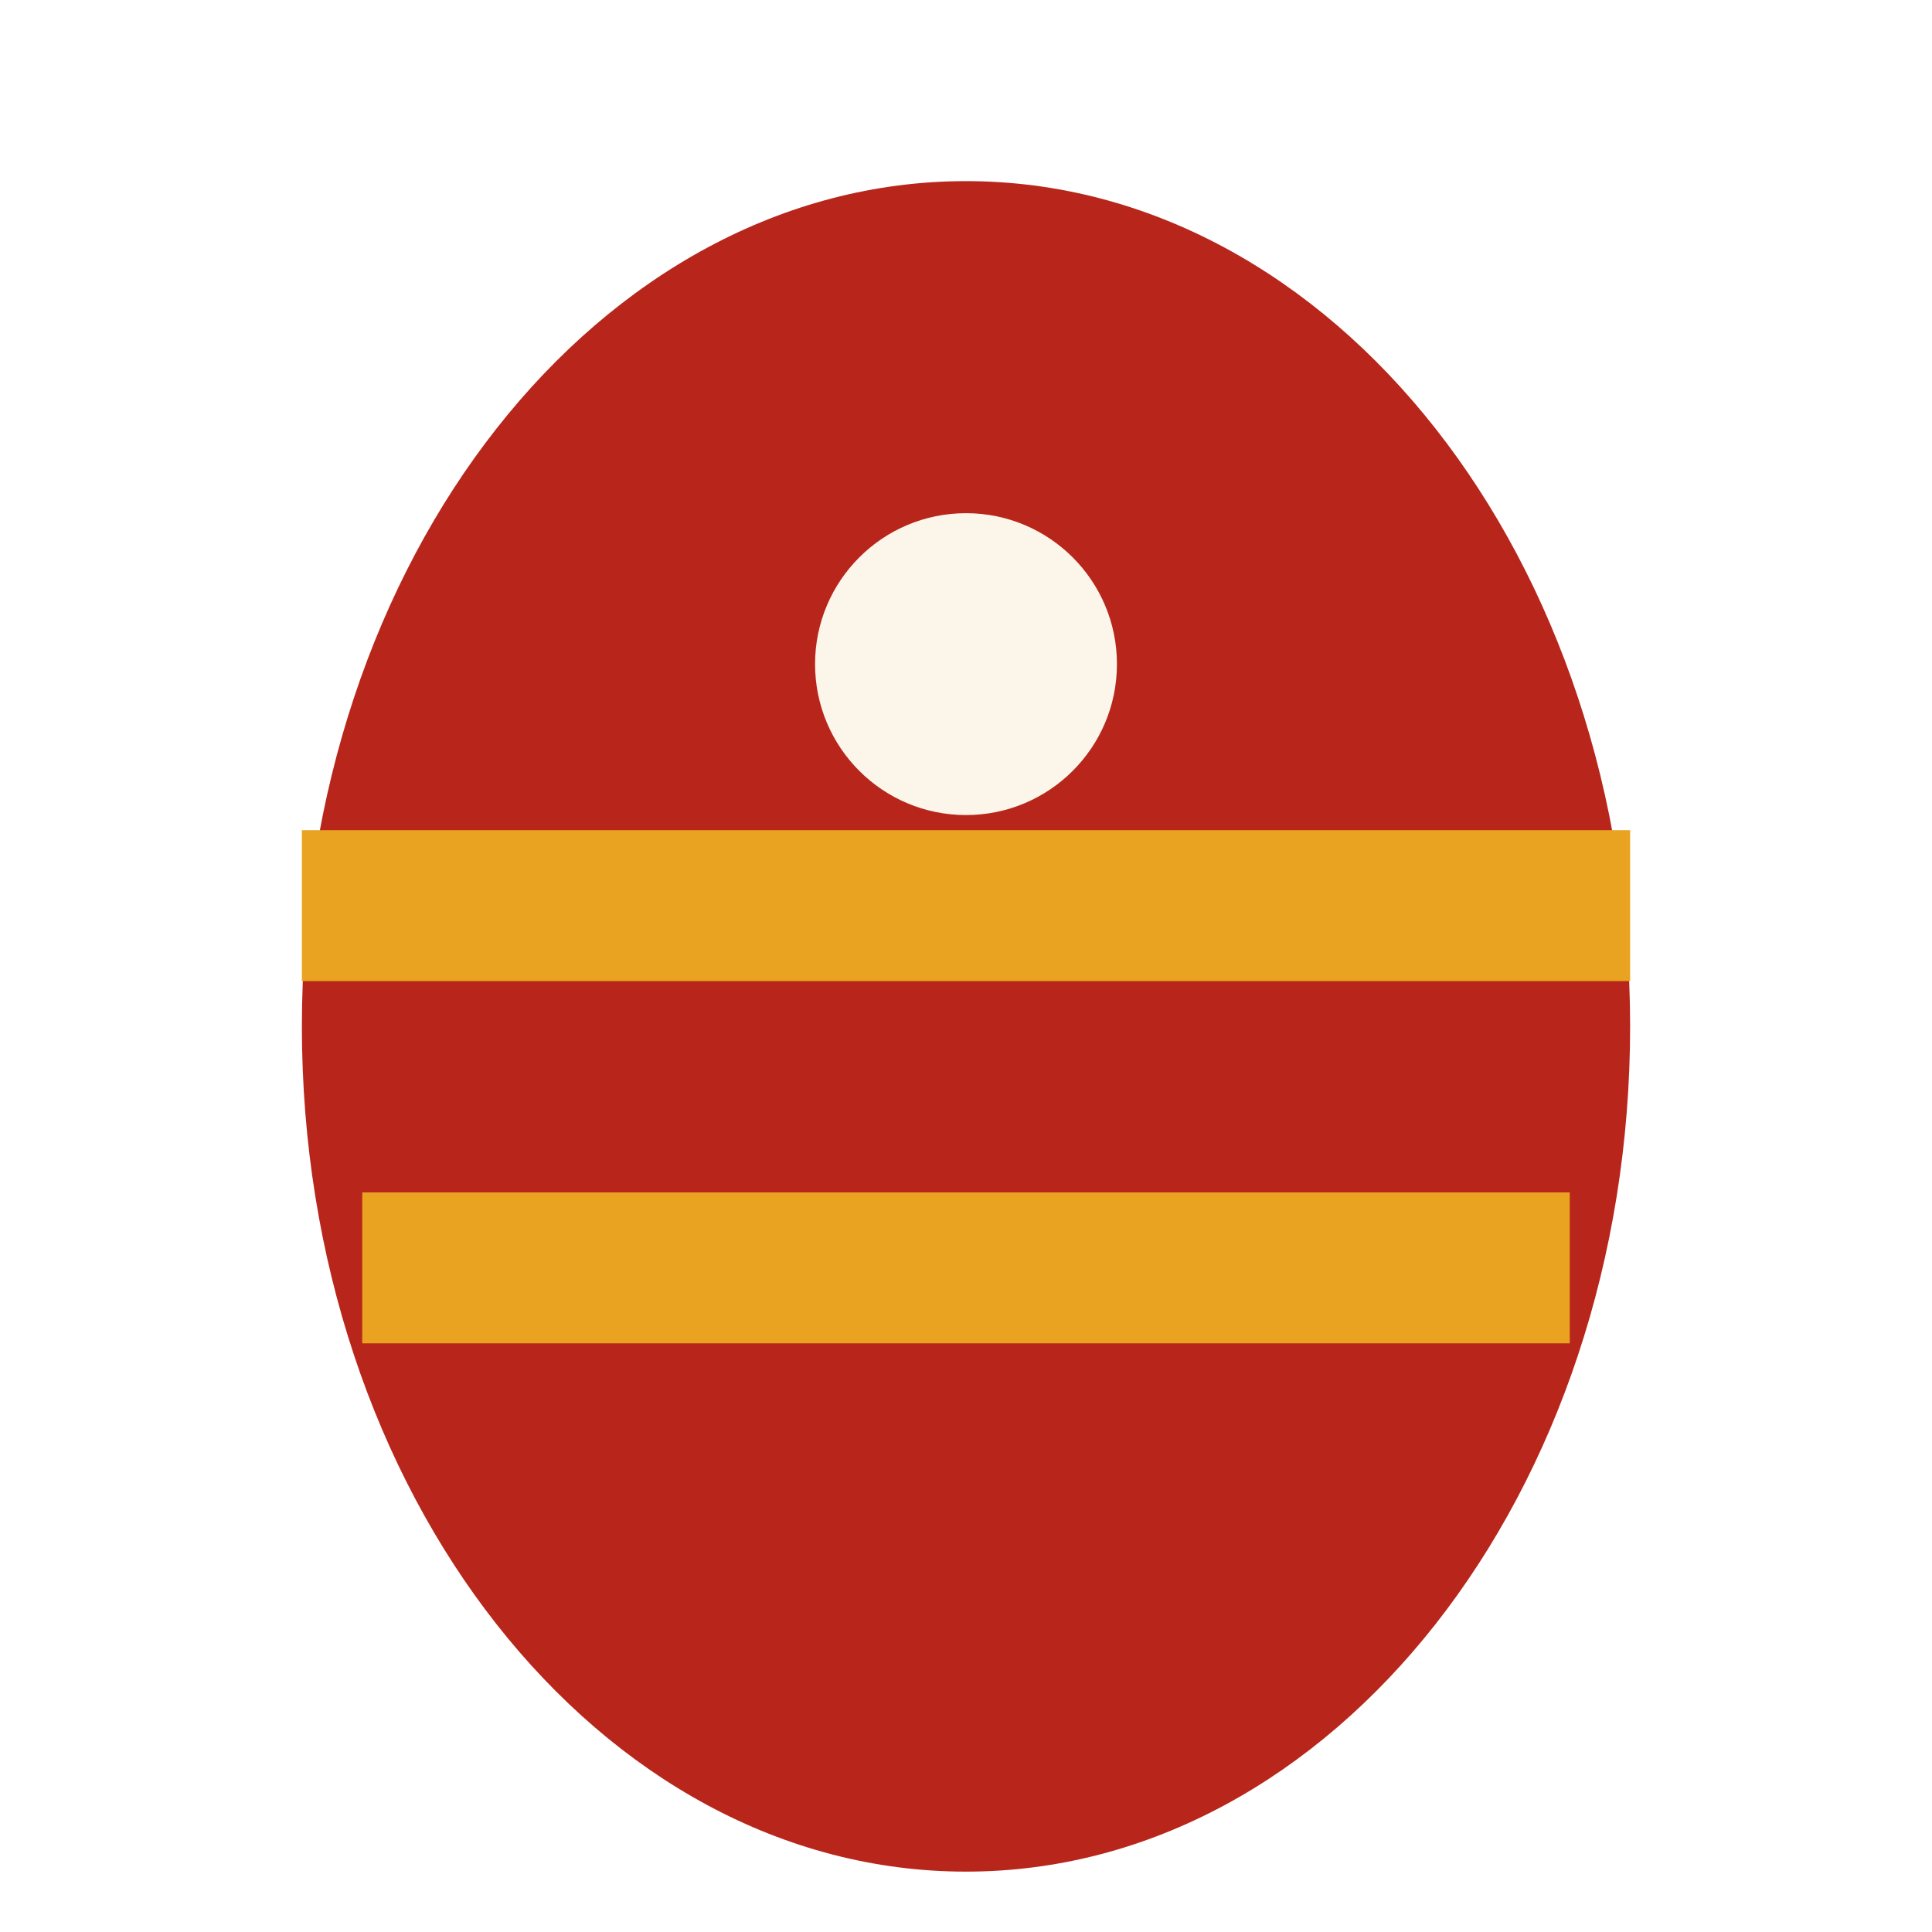
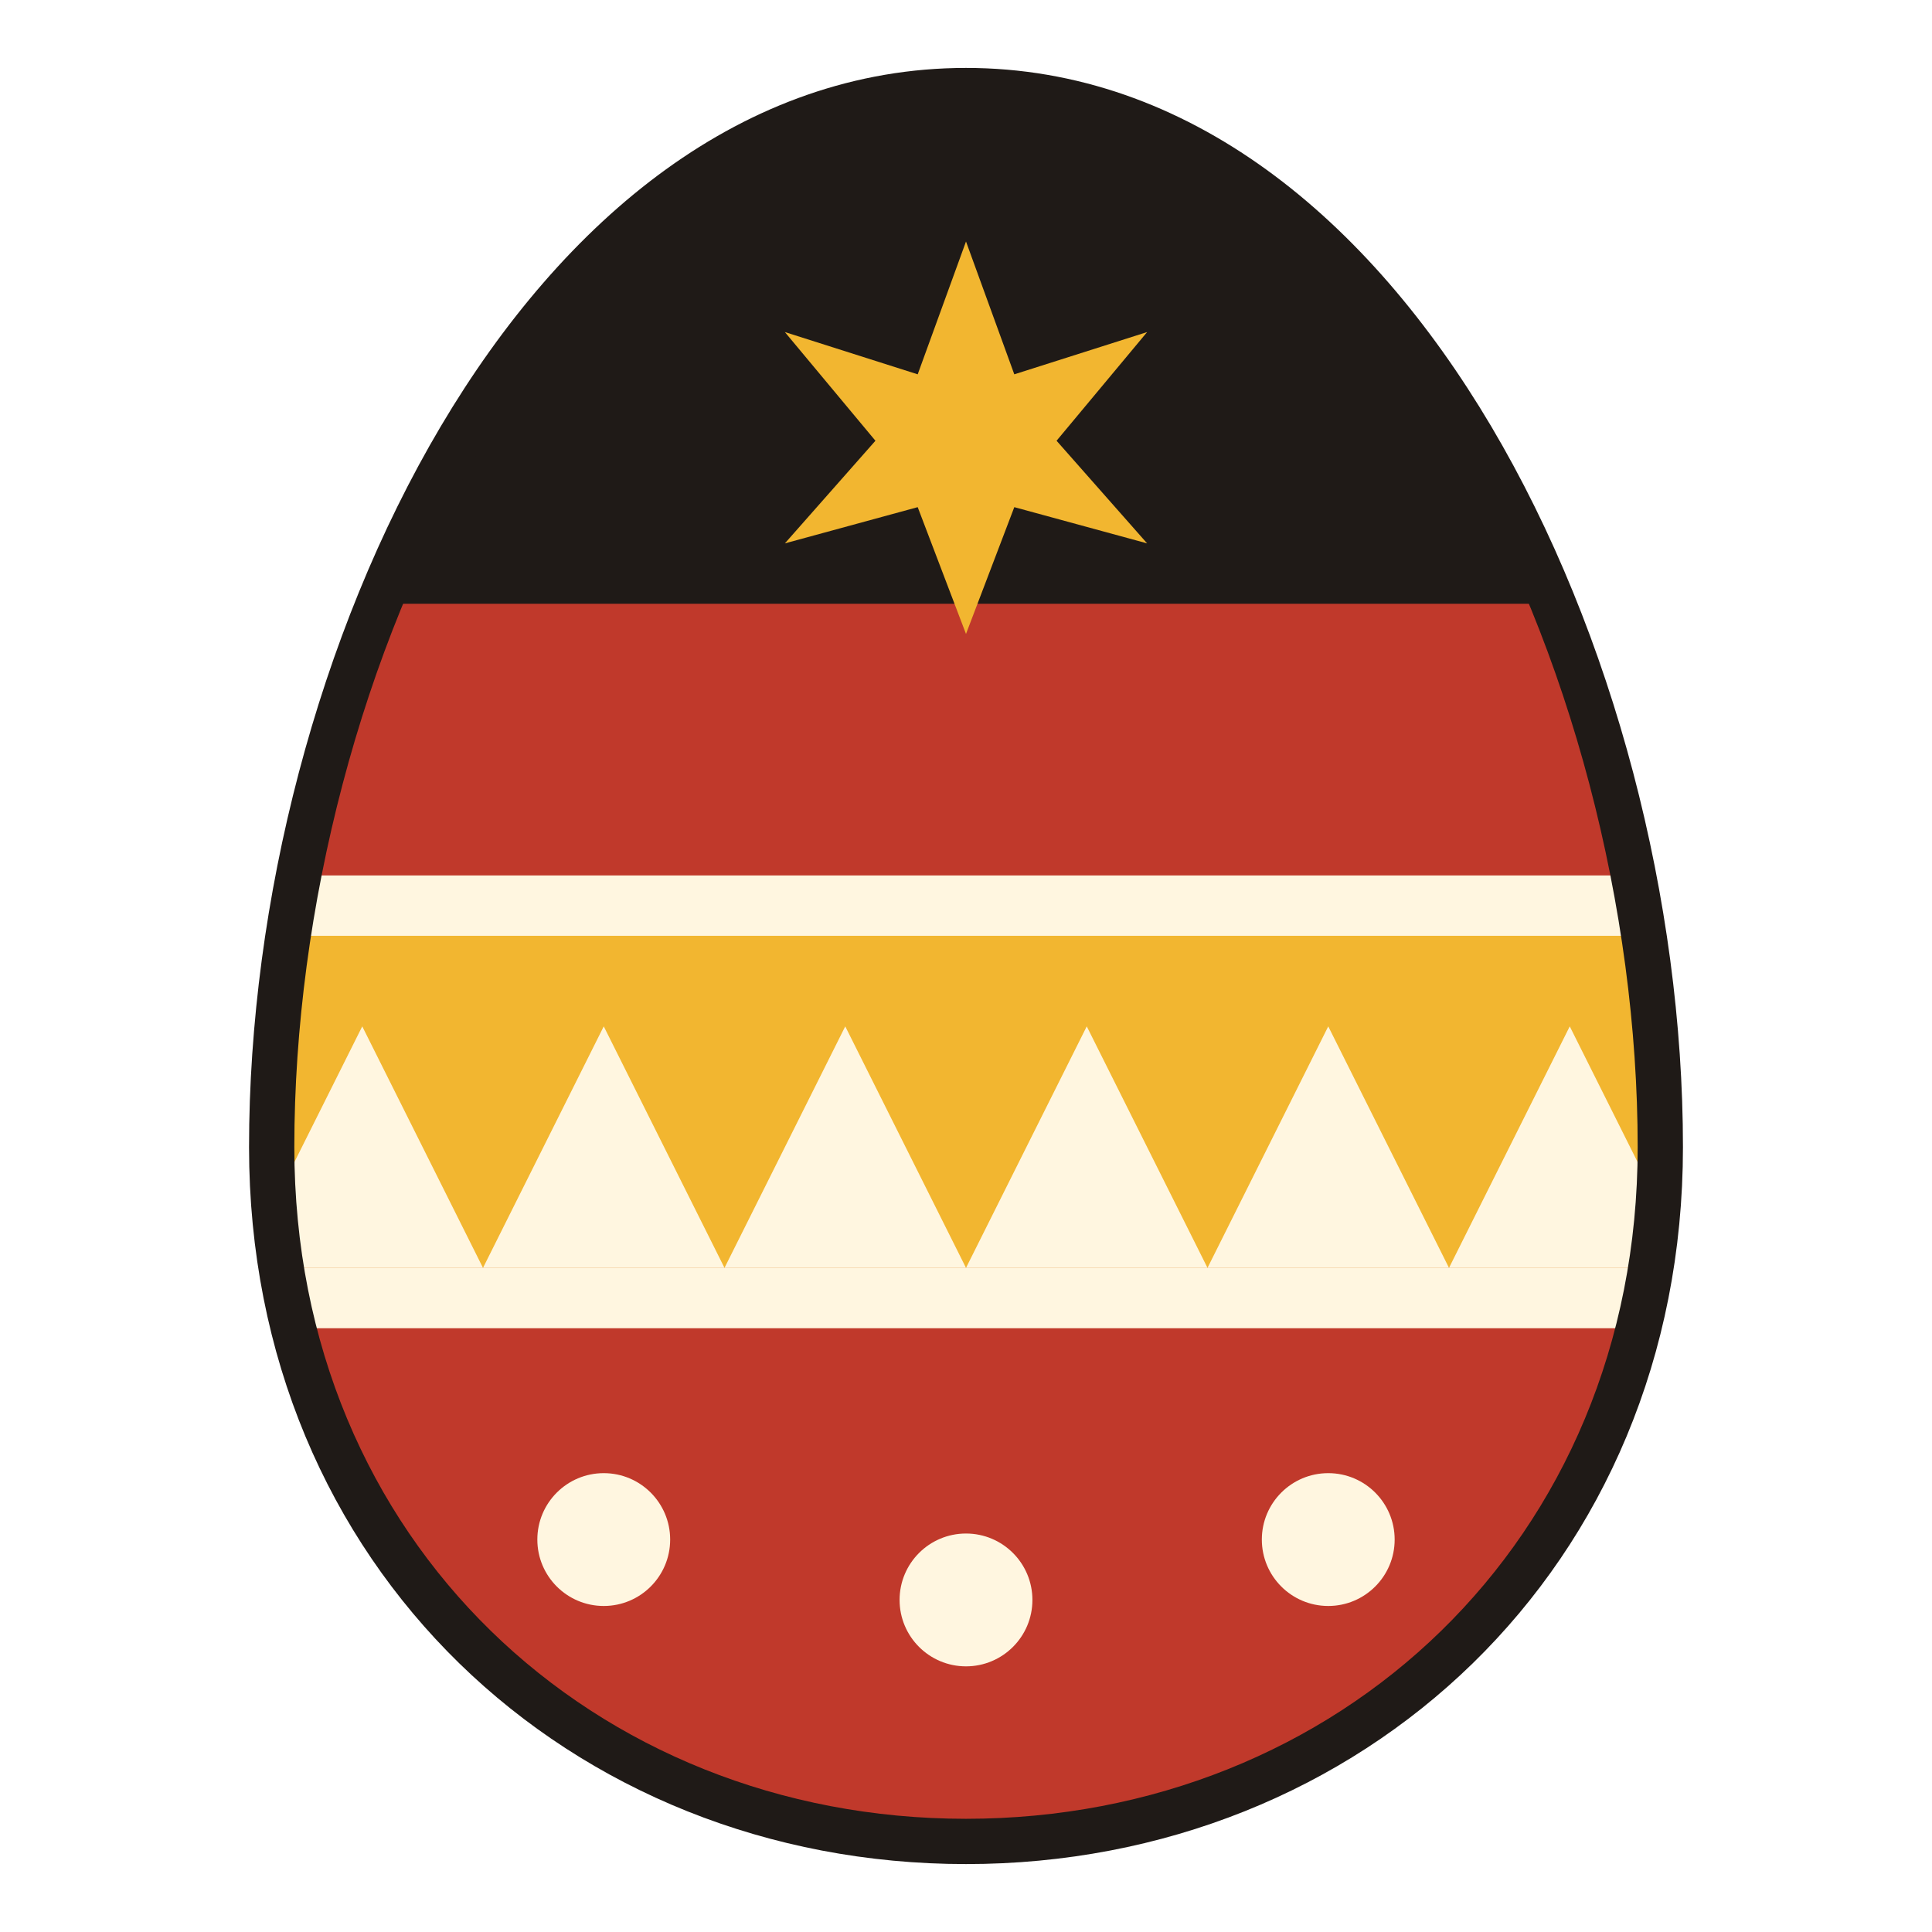
<svg xmlns="http://www.w3.org/2000/svg" viewBox="0 0 64 64">
-   <ellipse cx="32" cy="34" rx="22" ry="28" fill="#b8261b" />
-   <path d="M10 30h44M12 42h40" stroke="#e9a321" stroke-width="5" />
-   <circle cx="32" cy="22" r="5" fill="#fbf5ea" />
+   <defs>
+     <clipPath id="e">
+       <path d="M32 3C18 3 9 22 9 38c0 13.5 10.3 23 23 23s23-9.5 23-23C55 22 46 3 32 3z" />
+     </clipPath>
+   </defs>
+   <g clip-path="url(#e)">
+     <rect width="64" height="64" fill="#c0392b" />
+     <rect y="0" width="64" height="20" fill="#1f1a17" />
+     <rect y="30" width="64" height="12" fill="#f2b630" />
+     <path d="M0 42 L4 34 L8 42 L12 34 L16 42 L20 34 L24 42 L28 34 L32 42 L36 34 L40 42 L44 34 L48 42 L52 34 L56 42 L60 34 L64 42Z" fill="#fff6e0" />
+     <rect y="29" width="64" height="2" fill="#fff6e0" />
+     <rect y="42" width="64" height="2" fill="#fff6e0" />
+     <path d="M32 8l1.6 4.4L38 11l-3 3.6L38 18l-4.4-1.2L32 21l-1.6-4.2L26 18l3-3.4L26 11l4.4 1.4z" fill="#f2b630" />
+     <circle cx="20" cy="51" r="2.2" fill="#fff6e0" />
+     <circle cx="32" cy="53" r="2.2" fill="#fff6e0" />
+     <circle cx="44" cy="51" r="2.2" fill="#fff6e0" />
+   </g>
+   <path d="M32 3C18 3 9 22 9 38c0 13.5 10.3 23 23 23s23-9.5 23-23C55 22 46 3 32 3z" fill="none" stroke="#1f1a17" stroke-width="1.5" />
</svg>
